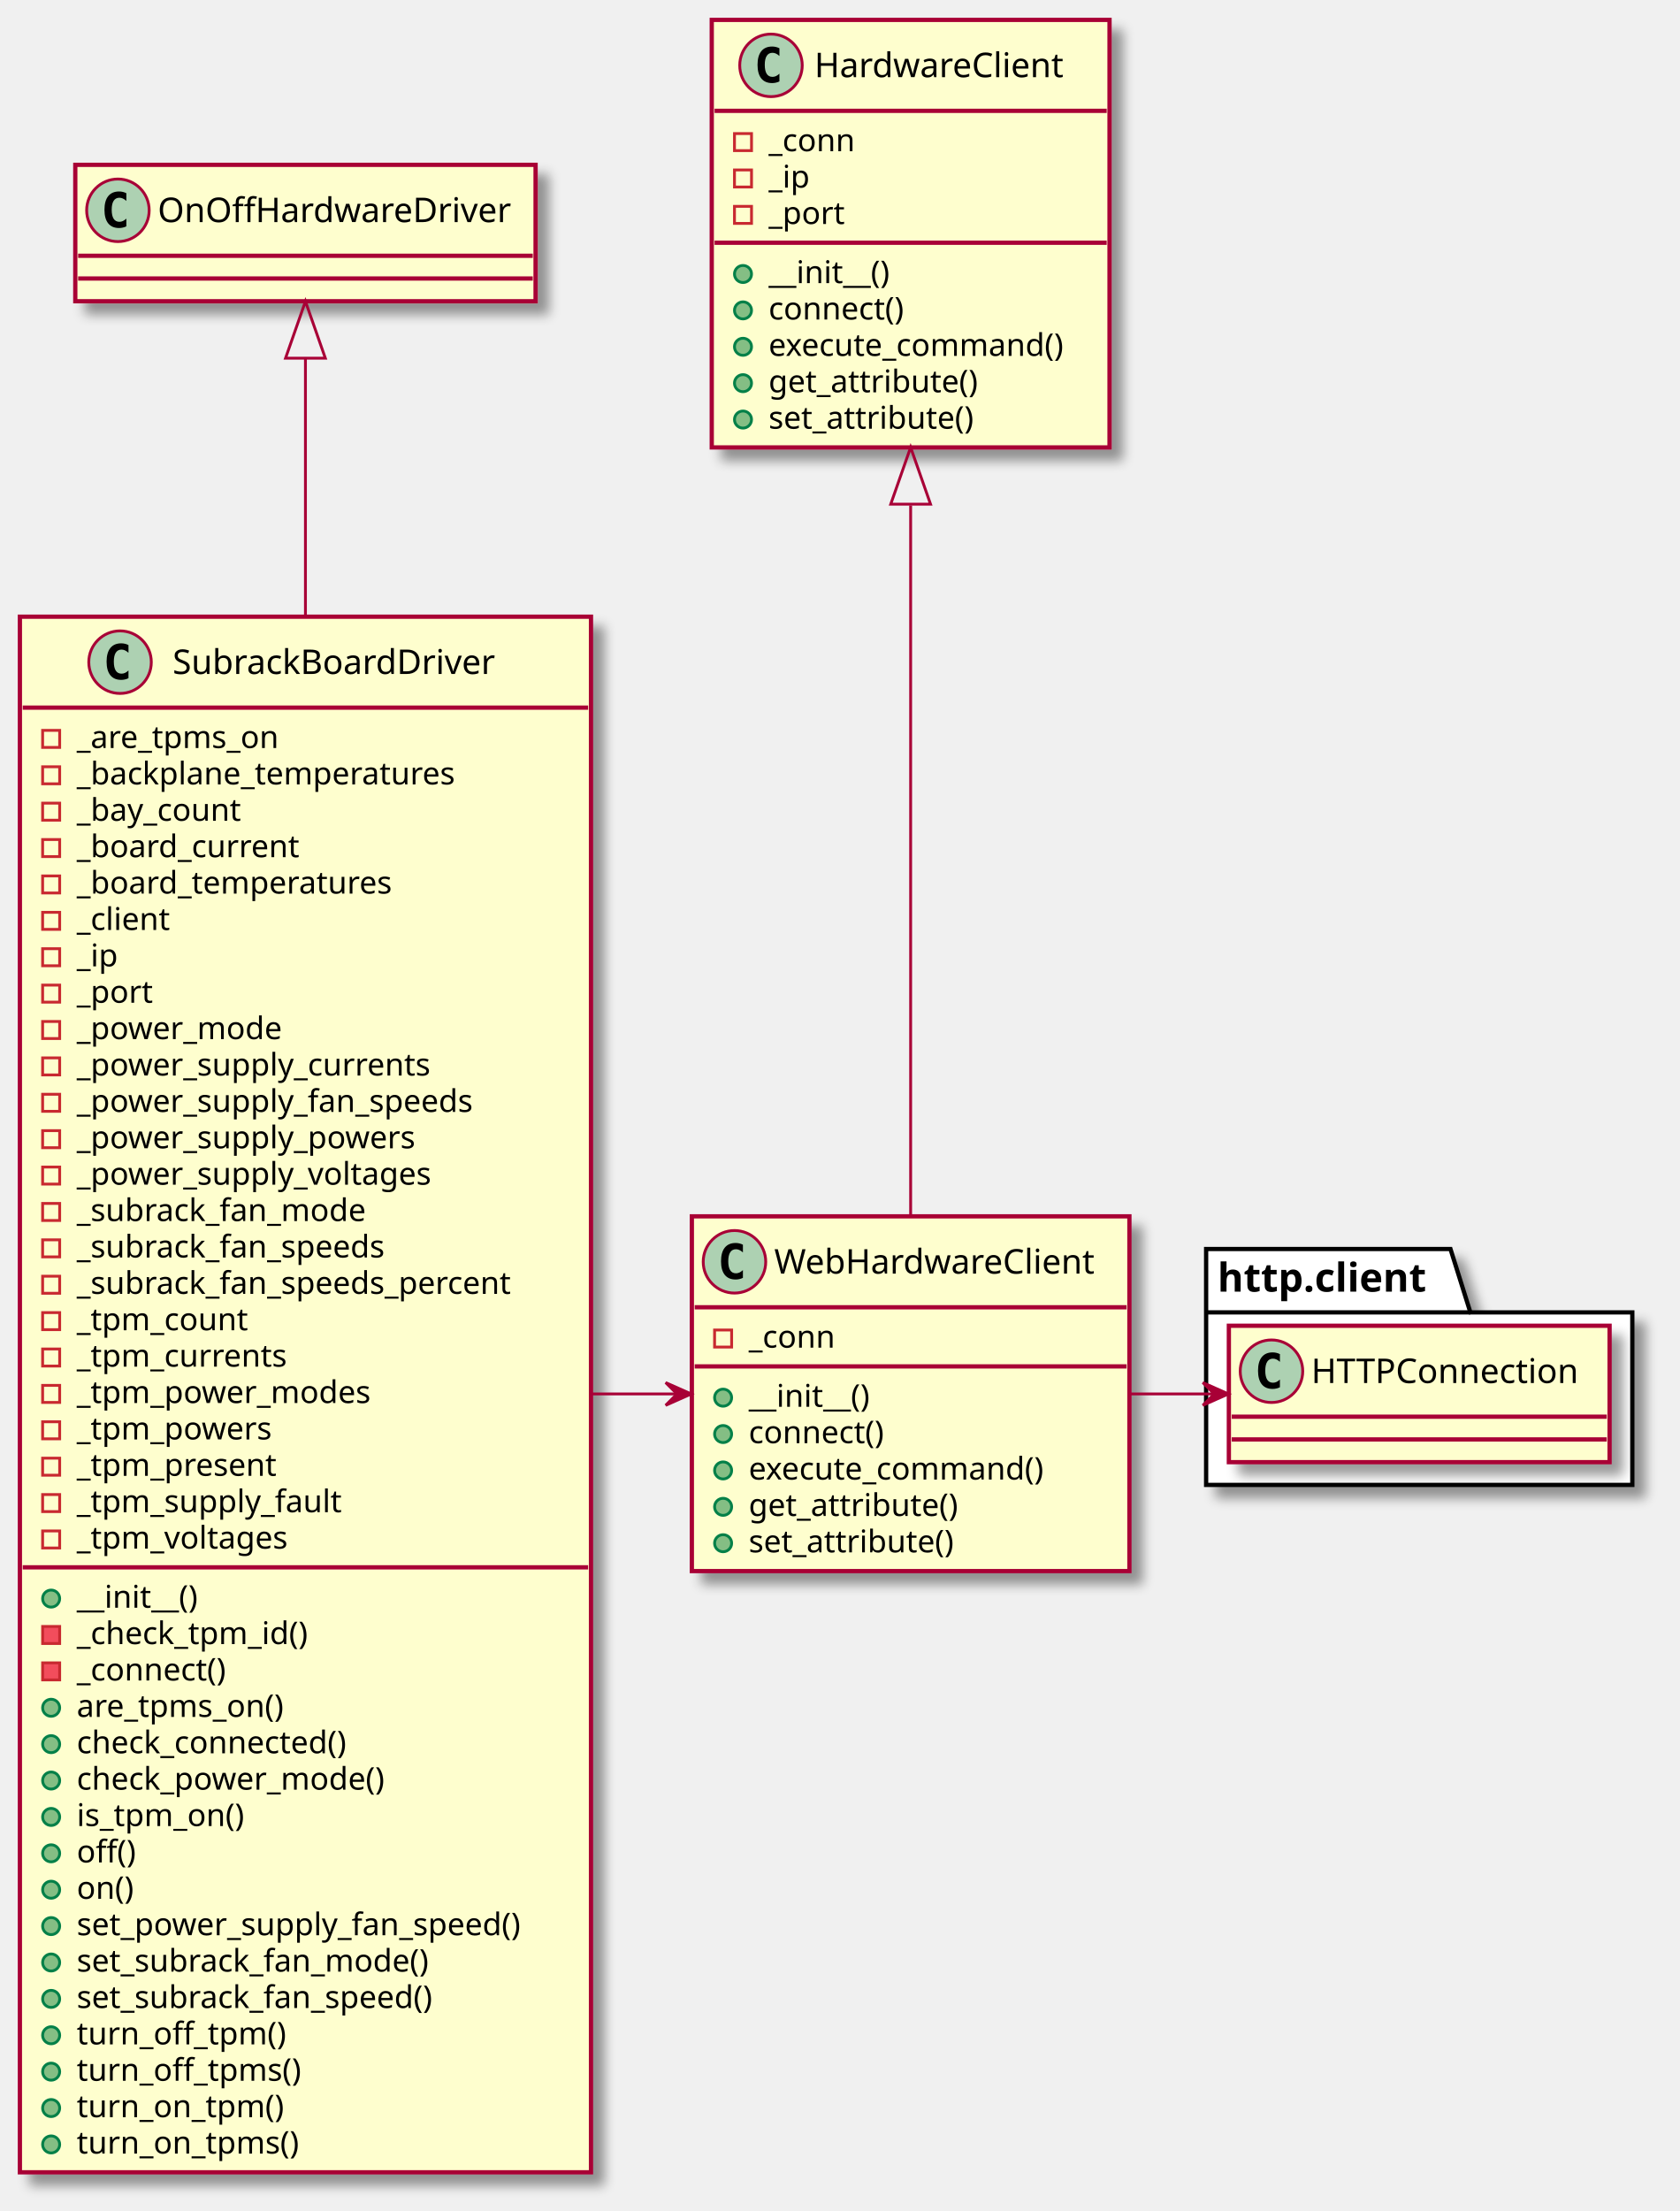
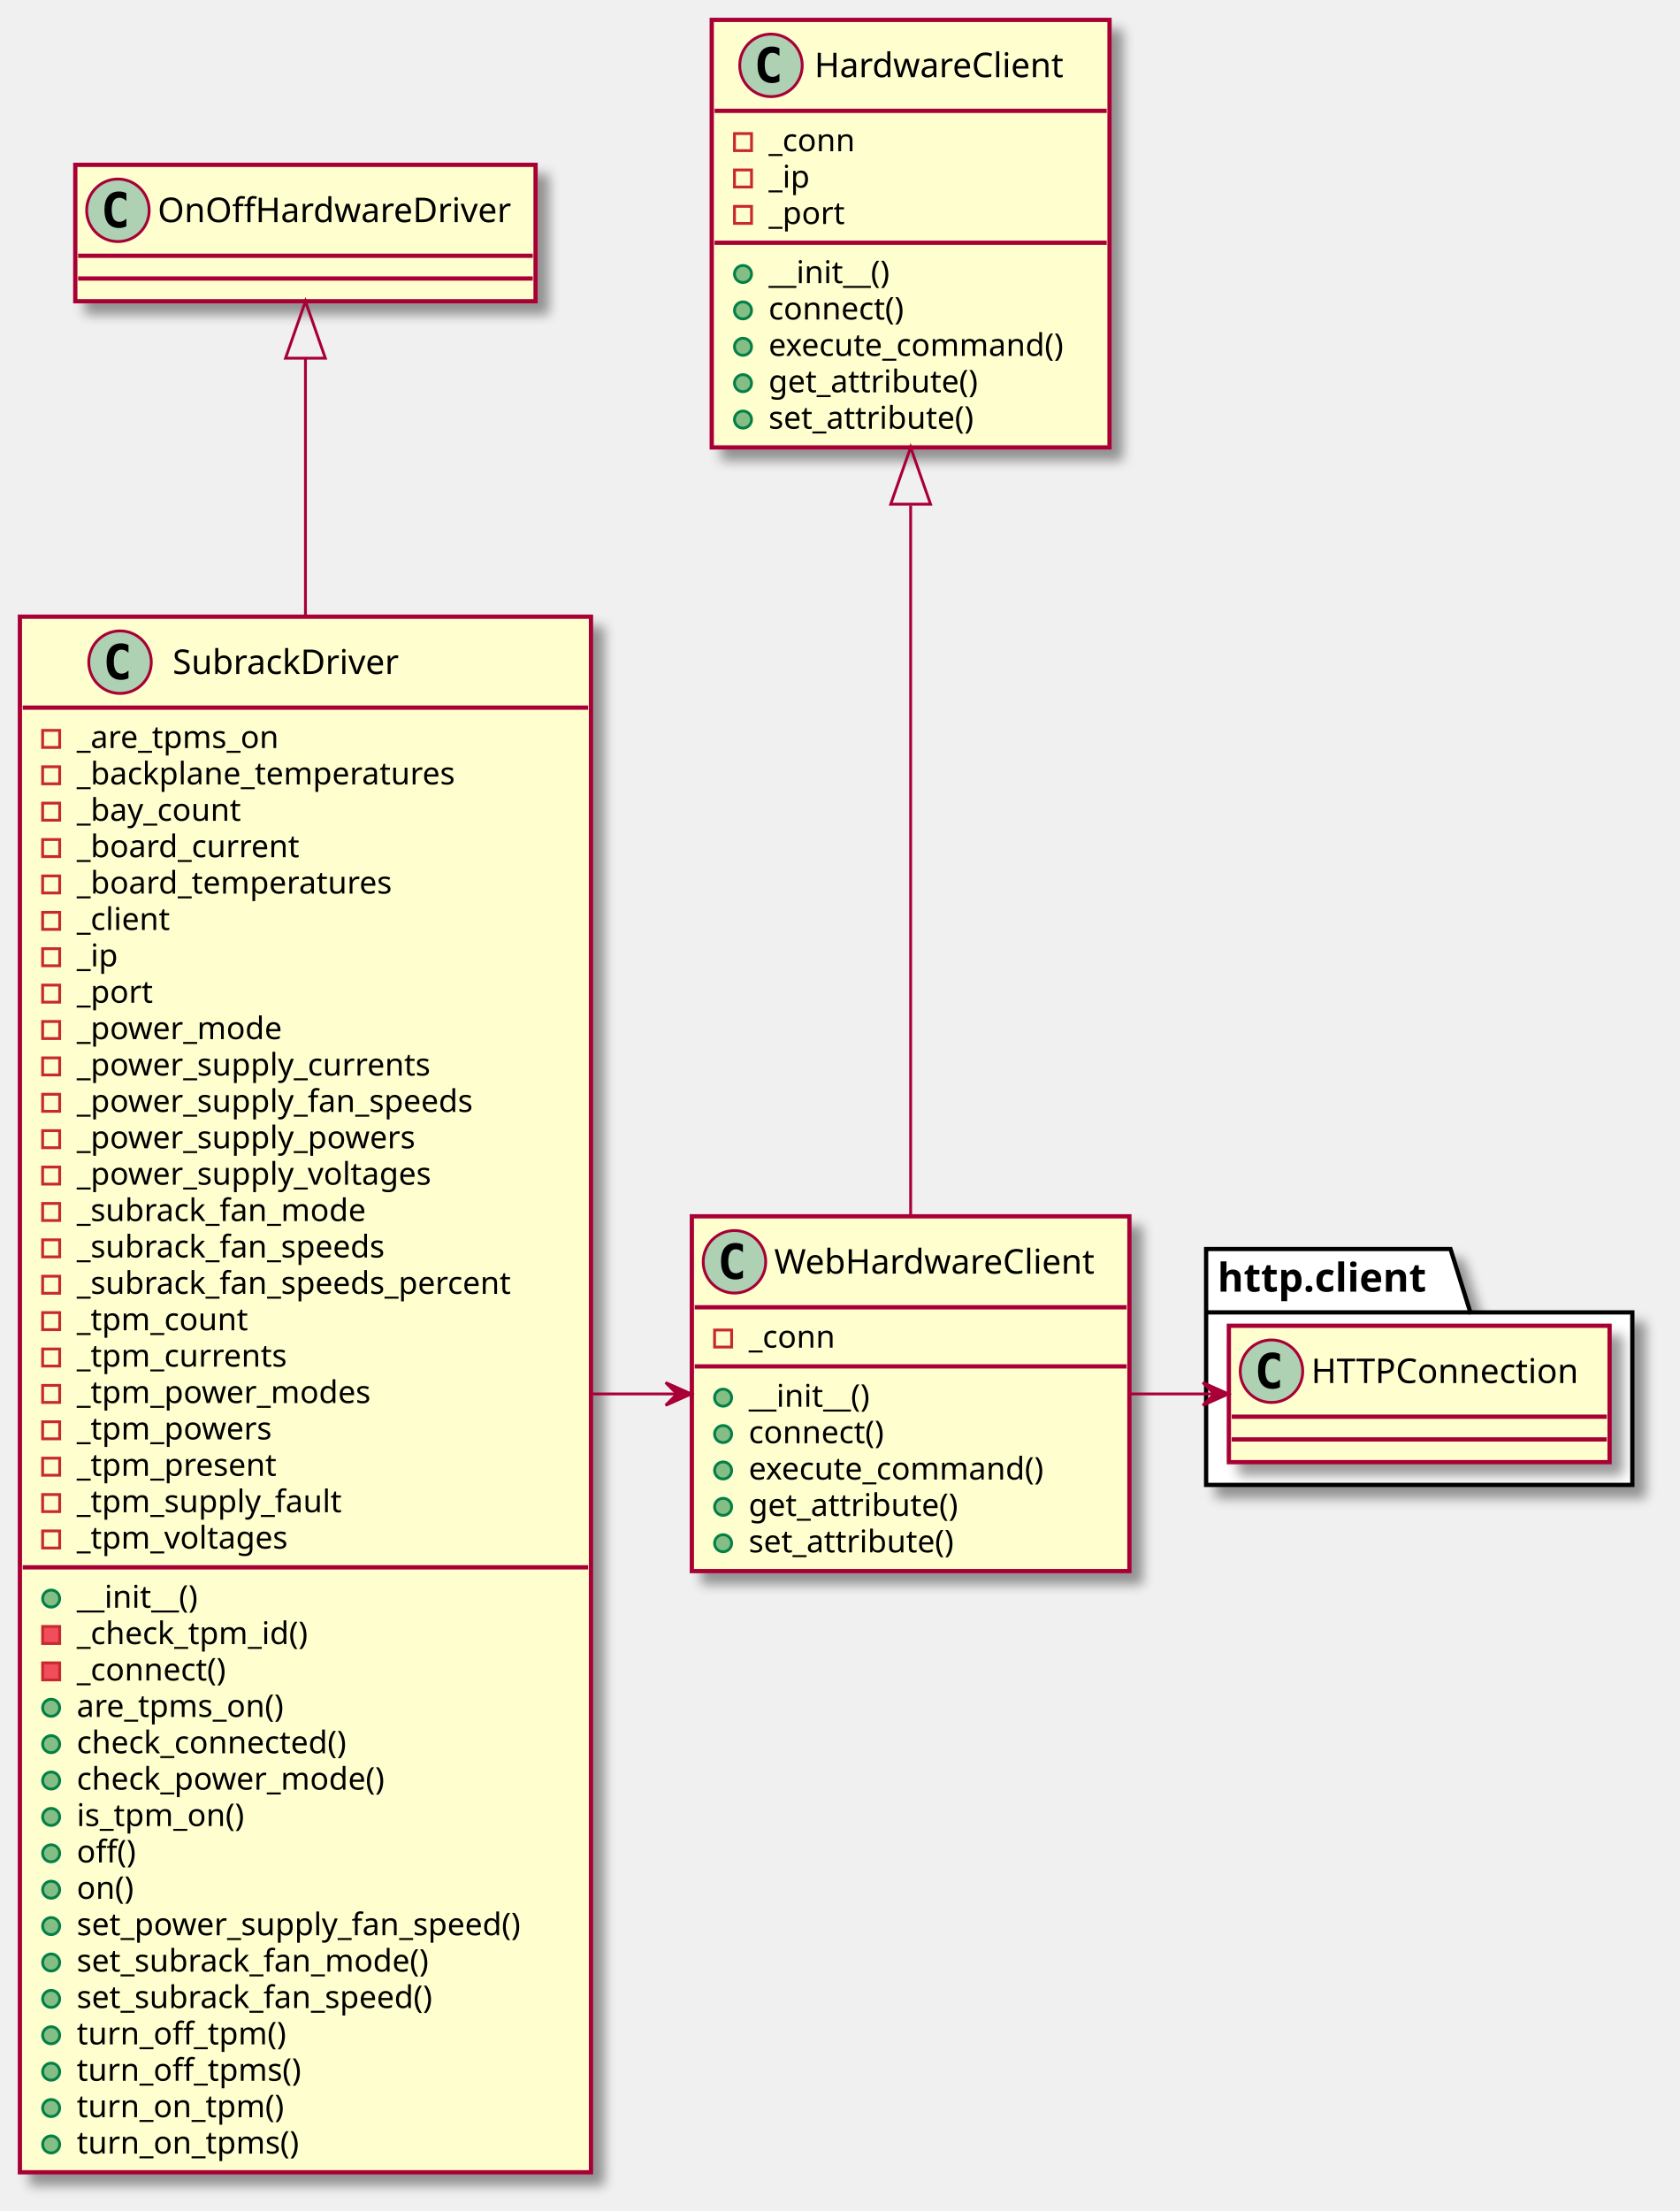
<svg xmlns="http://www.w3.org/2000/svg" contentScriptType="application/ecmascript" contentStyleType="text/css" height="778px" preserveAspectRatio="none" style="width:591px;height:778px;" version="1.1" viewBox="0 0 591 778" width="591px" zoomAndPan="magnify">
  <defs>
    <filter height="300%" id="f1nz4j5hxzn5n3" width="300%" x="-1" y="-1">
      <feGaussianBlur result="blurOut" stdDeviation="2.0" />
      <feColorMatrix in="blurOut" result="blurOut2" type="matrix" values="0 0 0 0 0 0 0 0 0 0 0 0 0 0 0 0 0 0 .4 0" />
      <feOffset dx="4.0" dy="4.0" in="blurOut2" result="blurOut3" />
      <feBlend in="SourceGraphic" in2="blurOut3" mode="normal" />
    </filter>
  </defs>
  <g>
    <polygon fill="#FFFFFF" filter="url(#f1nz4j5hxzn5n3)" points="424.5,439.5,510.5,439.5,517.5,461.797,574.5,461.797,574.5,522.5,424.5,522.5,424.5,439.5" style="stroke:#000000;stroke-width:1.5;" />
    <line style="stroke:#000000;stroke-width:1.5;" x1="424.5" x2="517.5" y1="461.797" y2="461.797" />
    <text fill="#000000" font-family="sans-serif" font-size="14" font-weight="bold" lengthAdjust="spacingAndGlyphs" textLength="80" x="428.5" y="454.495">http.client</text>
    <rect codeLine="22" fill="#FEFECE" filter="url(#f1nz4j5hxzn5n3)" height="48" id="http.client.HTTPConnection" style="stroke:#A80036;stroke-width:1.5;" width="134" x="432.5" y="466.5" />
    <ellipse cx="447.5" cy="482.5" fill="#ADD1B2" rx="11" ry="11" style="stroke:#A80036;stroke-width:1.0;" />
    <path d="M450.469,488.141 Q449.891,488.438 449.25,488.578 Q448.609,488.734 447.906,488.734 Q445.406,488.734 444.078,487.094 Q442.766,485.438 442.766,482.312 Q442.766,479.188 444.078,477.531 Q445.406,475.875 447.906,475.875 Q448.609,475.875 449.25,476.031 Q449.906,476.188 450.469,476.484 L450.469,479.203 Q449.844,478.625 449.25,478.359 Q448.656,478.078 448.031,478.078 Q446.688,478.078 446,479.156 Q445.312,480.219 445.312,482.312 Q445.312,484.406 446,485.484 Q446.688,486.547 448.031,486.547 Q448.656,486.547 449.25,486.281 Q449.844,486 450.469,485.422 L450.469,488.141 Z " fill="#000000" />
    <text fill="#000000" font-family="sans-serif" font-size="12" lengthAdjust="spacingAndGlyphs" textLength="102" x="461.5" y="486.654">HTTPConnection</text>
    <line style="stroke:#A80036;stroke-width:1.5;" x1="433.5" x2="565.5" y1="498.5" y2="498.5" />
    <line style="stroke:#A80036;stroke-width:1.5;" x1="433.5" x2="565.5" y1="506.5" y2="506.5" />
    <rect codeLine="1" fill="#FEFECE" filter="url(#f1nz4j5hxzn5n3)" height="150.438" id="HardwareClient" style="stroke:#A80036;stroke-width:1.5;" width="140" x="250.5" y="7" />
    <ellipse cx="271.35" cy="23" fill="#ADD1B2" rx="11" ry="11" style="stroke:#A80036;stroke-width:1.0;" />
    <path d="M274.319,28.641 Q273.741,28.938 273.1,29.078 Q272.459,29.234 271.756,29.234 Q269.256,29.234 267.928,27.594 Q266.616,25.938 266.616,22.812 Q266.616,19.688 267.928,18.031 Q269.256,16.375 271.756,16.375 Q272.459,16.375 273.1,16.531 Q273.756,16.688 274.319,16.984 L274.319,19.703 Q273.694,19.125 273.1,18.859 Q272.506,18.578 271.881,18.578 Q270.538,18.578 269.85,19.656 Q269.163,20.719 269.163,22.812 Q269.163,24.906 269.85,25.984 Q270.538,27.047 271.881,27.047 Q272.506,27.047 273.1,26.781 Q273.694,26.5 274.319,25.922 L274.319,28.641 Z " fill="#000000" />
    <text fill="#000000" font-family="sans-serif" font-size="12" lengthAdjust="spacingAndGlyphs" textLength="95" x="286.65" y="27.154">HardwareClient</text>
    <line style="stroke:#A80036;stroke-width:1.5;" x1="251.5" x2="389.5" y1="39" y2="39" />
    <rect fill="none" height="6" style="stroke:#C82930;stroke-width:1.0;" width="6" x="258.5" y="47" />
    <text fill="#000000" font-family="sans-serif" font-size="11" lengthAdjust="spacingAndGlyphs" textLength="33" x="270.5" y="53.21">_conn</text>
    <rect fill="none" height="6" style="stroke:#C82930;stroke-width:1.0;" width="6" x="258.5" y="59.805" />
    <text fill="#000000" font-family="sans-serif" font-size="11" lengthAdjust="spacingAndGlyphs" textLength="16" x="270.5" y="66.015">_ip</text>
    <rect fill="none" height="6" style="stroke:#C82930;stroke-width:1.0;" width="6" x="258.5" y="72.609" />
    <text fill="#000000" font-family="sans-serif" font-size="11" lengthAdjust="spacingAndGlyphs" textLength="29" x="270.5" y="78.82">_port</text>
    <line style="stroke:#A80036;stroke-width:1.5;" x1="251.5" x2="389.5" y1="85.414" y2="85.414" />
    <ellipse cx="261.5" cy="96.414" fill="#84BE84" rx="3" ry="3" style="stroke:#038048;stroke-width:1.0;" />
    <text fill="#000000" font-family="sans-serif" font-size="11" lengthAdjust="spacingAndGlyphs" textLength="49" x="270.5" y="99.624">__init__()</text>
    <ellipse cx="261.5" cy="109.219" fill="#84BE84" rx="3" ry="3" style="stroke:#038048;stroke-width:1.0;" />
    <text fill="#000000" font-family="sans-serif" font-size="11" lengthAdjust="spacingAndGlyphs" textLength="52" x="270.5" y="112.429">connect()</text>
    <ellipse cx="261.5" cy="122.023" fill="#84BE84" rx="3" ry="3" style="stroke:#038048;stroke-width:1.0;" />
    <text fill="#000000" font-family="sans-serif" font-size="11" lengthAdjust="spacingAndGlyphs" textLength="114" x="270.5" y="125.234">execute_command()</text>
    <ellipse cx="261.5" cy="134.828" fill="#84BE84" rx="3" ry="3" style="stroke:#038048;stroke-width:1.0;" />
    <text fill="#000000" font-family="sans-serif" font-size="11" lengthAdjust="spacingAndGlyphs" textLength="80" x="270.5" y="138.039">get_attribute()</text>
    <ellipse cx="261.5" cy="147.633" fill="#84BE84" rx="3" ry="3" style="stroke:#038048;stroke-width:1.0;" />
    <text fill="#000000" font-family="sans-serif" font-size="11" lengthAdjust="spacingAndGlyphs" textLength="80" x="270.5" y="150.843">set_attribute()</text>
    <rect codeLine="13" fill="#FEFECE" filter="url(#f1nz4j5hxzn5n3)" height="124.828" id="WebHardwareClient" style="stroke:#A80036;stroke-width:1.5;" width="154" x="243.5" y="428" />
    <ellipse cx="258.5" cy="444" fill="#ADD1B2" rx="11" ry="11" style="stroke:#A80036;stroke-width:1.0;" />
    <path d="M261.469,449.641 Q260.891,449.938 260.25,450.078 Q259.609,450.234 258.906,450.234 Q256.406,450.234 255.078,448.594 Q253.766,446.938 253.766,443.812 Q253.766,440.688 255.078,439.031 Q256.406,437.375 258.906,437.375 Q259.609,437.375 260.25,437.531 Q260.906,437.688 261.469,437.984 L261.469,440.703 Q260.844,440.125 260.25,439.859 Q259.656,439.578 259.031,439.578 Q257.688,439.578 257,440.656 Q256.312,441.719 256.312,443.812 Q256.312,445.906 257,446.984 Q257.688,448.047 259.031,448.047 Q259.656,448.047 260.25,447.781 Q260.844,447.5 261.469,446.922 L261.469,449.641 Z " fill="#000000" />
    <text fill="#000000" font-family="sans-serif" font-size="12" lengthAdjust="spacingAndGlyphs" textLength="122" x="272.5" y="448.154">WebHardwareClient</text>
    <line style="stroke:#A80036;stroke-width:1.5;" x1="244.5" x2="396.5" y1="460" y2="460" />
    <rect fill="none" height="6" style="stroke:#C82930;stroke-width:1.0;" width="6" x="251.5" y="468" />
    <text fill="#000000" font-family="sans-serif" font-size="11" lengthAdjust="spacingAndGlyphs" textLength="33" x="263.5" y="474.21">_conn</text>
    <line style="stroke:#A80036;stroke-width:1.5;" x1="244.5" x2="396.5" y1="480.805" y2="480.805" />
    <ellipse cx="254.5" cy="491.805" fill="#84BE84" rx="3" ry="3" style="stroke:#038048;stroke-width:1.0;" />
    <text fill="#000000" font-family="sans-serif" font-size="11" lengthAdjust="spacingAndGlyphs" textLength="49" x="263.5" y="495.015">__init__()</text>
    <ellipse cx="254.5" cy="504.609" fill="#84BE84" rx="3" ry="3" style="stroke:#038048;stroke-width:1.0;" />
    <text fill="#000000" font-family="sans-serif" font-size="11" lengthAdjust="spacingAndGlyphs" textLength="52" x="263.5" y="507.82">connect()</text>
    <ellipse cx="254.5" cy="517.414" fill="#84BE84" rx="3" ry="3" style="stroke:#038048;stroke-width:1.0;" />
    <text fill="#000000" font-family="sans-serif" font-size="11" lengthAdjust="spacingAndGlyphs" textLength="114" x="263.5" y="520.625">execute_command()</text>
    <ellipse cx="254.5" cy="530.219" fill="#84BE84" rx="3" ry="3" style="stroke:#038048;stroke-width:1.0;" />
    <text fill="#000000" font-family="sans-serif" font-size="11" lengthAdjust="spacingAndGlyphs" textLength="80" x="263.5" y="533.429">get_attribute()</text>
    <ellipse cx="254.5" cy="543.023" fill="#84BE84" rx="3" ry="3" style="stroke:#038048;stroke-width:1.0;" />
    <text fill="#000000" font-family="sans-serif" font-size="11" lengthAdjust="spacingAndGlyphs" textLength="80" x="263.5" y="546.234">set_attribute()</text>
    <rect codeLine="27" fill="#FEFECE" filter="url(#f1nz4j5hxzn5n3)" height="48" id="OnOffHardwareDriver" style="stroke:#A80036;stroke-width:1.5;" width="162" x="26.5" y="58" />
    <ellipse cx="41.5" cy="74" fill="#ADD1B2" rx="11" ry="11" style="stroke:#A80036;stroke-width:1.0;" />
    <path d="M44.469,79.641 Q43.891,79.938 43.25,80.078 Q42.609,80.234 41.906,80.234 Q39.406,80.234 38.078,78.594 Q36.766,76.938 36.766,73.812 Q36.766,70.688 38.078,69.031 Q39.406,67.375 41.906,67.375 Q42.609,67.375 43.25,67.531 Q43.906,67.688 44.469,67.984 L44.469,70.703 Q43.844,70.125 43.25,69.859 Q42.656,69.578 42.031,69.578 Q40.688,69.578 40,70.656 Q39.312,71.719 39.312,73.812 Q39.312,75.906 40,76.984 Q40.688,78.047 42.031,78.047 Q42.656,78.047 43.25,77.781 Q43.844,77.5 44.469,76.922 L44.469,79.641 Z " fill="#000000" />
    <text fill="#000000" font-family="sans-serif" font-size="12" lengthAdjust="spacingAndGlyphs" textLength="130" x="55.5" y="78.154">OnOffHardwareDriver</text>
    <line style="stroke:#A80036;stroke-width:1.5;" x1="27.5" x2="187.5" y1="90" y2="90" />
    <line style="stroke:#A80036;stroke-width:1.5;" x1="27.5" x2="187.5" y1="98" y2="98" />
-     <rect codeLine="32" fill="#FEFECE" filter="url(#f1nz4j5hxzn5n3)" height="547.383" id="SubrackBoardDriver" style="stroke:#A80036;stroke-width:1.5;" width="201" x="7" y="217" />
+     <rect codeLine="32" fill="#FEFECE" filter="url(#f1nz4j5hxzn5n3)" height="547.383" id="SubrackDriver" style="stroke:#A80036;stroke-width:1.5;" width="201" x="7" y="217" />
    <ellipse cx="42.25" cy="233" fill="#ADD1B2" rx="11" ry="11" style="stroke:#A80036;stroke-width:1.0;" />
    <path d="M45.219,238.641 Q44.641,238.938 44,239.078 Q43.359,239.234 42.656,239.234 Q40.156,239.234 38.828,237.594 Q37.516,235.938 37.516,232.812 Q37.516,229.688 38.828,228.031 Q40.156,226.375 42.656,226.375 Q43.359,226.375 44,226.531 Q44.656,226.688 45.219,226.984 L45.219,229.703 Q44.594,229.125 44,228.859 Q43.406,228.578 42.781,228.578 Q41.438,228.578 40.75,229.656 Q40.062,230.719 40.062,232.812 Q40.062,234.906 40.75,235.984 Q41.438,237.047 42.781,237.047 Q43.406,237.047 44,236.781 Q44.594,236.5 45.219,235.922 L45.219,238.641 Z " fill="#000000" />
-     <text fill="#000000" font-family="sans-serif" font-size="12" lengthAdjust="spacingAndGlyphs" textLength="124" x="60.75" y="237.154">SubrackBoardDriver</text>
+     <text fill="#000000" font-family="sans-serif" font-size="12" lengthAdjust="spacingAndGlyphs" textLength="124" x="60.75" y="237.154">SubrackDriver</text>
    <line style="stroke:#A80036;stroke-width:1.5;" x1="8" x2="207" y1="249" y2="249" />
    <rect fill="none" height="6" style="stroke:#C82930;stroke-width:1.0;" width="6" x="15" y="257" />
    <text fill="#000000" font-family="sans-serif" font-size="11" lengthAdjust="spacingAndGlyphs" textLength="80" x="27" y="263.21">_are_tpms_on</text>
    <rect fill="none" height="6" style="stroke:#C82930;stroke-width:1.0;" width="6" x="15" y="269.805" />
    <text fill="#000000" font-family="sans-serif" font-size="11" lengthAdjust="spacingAndGlyphs" textLength="147" x="27" y="276.015">_backplane_temperatures</text>
    <rect fill="none" height="6" style="stroke:#C82930;stroke-width:1.0;" width="6" x="15" y="282.609" />
    <text fill="#000000" font-family="sans-serif" font-size="11" lengthAdjust="spacingAndGlyphs" textLength="63" x="27" y="288.82">_bay_count</text>
    <rect fill="none" height="6" style="stroke:#C82930;stroke-width:1.0;" width="6" x="15" y="295.414" />
    <text fill="#000000" font-family="sans-serif" font-size="11" lengthAdjust="spacingAndGlyphs" textLength="86" x="27" y="301.625">_board_current</text>
    <rect fill="none" height="6" style="stroke:#C82930;stroke-width:1.0;" width="6" x="15" y="308.219" />
    <text fill="#000000" font-family="sans-serif" font-size="11" lengthAdjust="spacingAndGlyphs" textLength="123" x="27" y="314.429">_board_temperatures</text>
    <rect fill="none" height="6" style="stroke:#C82930;stroke-width:1.0;" width="6" x="15" y="321.023" />
    <text fill="#000000" font-family="sans-serif" font-size="11" lengthAdjust="spacingAndGlyphs" textLength="36" x="27" y="327.234">_client</text>
    <rect fill="none" height="6" style="stroke:#C82930;stroke-width:1.0;" width="6" x="15" y="333.828" />
    <text fill="#000000" font-family="sans-serif" font-size="11" lengthAdjust="spacingAndGlyphs" textLength="16" x="27" y="340.039">_ip</text>
    <rect fill="none" height="6" style="stroke:#C82930;stroke-width:1.0;" width="6" x="15" y="346.633" />
    <text fill="#000000" font-family="sans-serif" font-size="11" lengthAdjust="spacingAndGlyphs" textLength="29" x="27" y="352.843">_port</text>
    <rect fill="none" height="6" style="stroke:#C82930;stroke-width:1.0;" width="6" x="15" y="359.438" />
    <text fill="#000000" font-family="sans-serif" font-size="11" lengthAdjust="spacingAndGlyphs" textLength="79" x="27" y="365.648">_power_mode</text>
    <rect fill="none" height="6" style="stroke:#C82930;stroke-width:1.0;" width="6" x="15" y="372.242" />
    <text fill="#000000" font-family="sans-serif" font-size="11" lengthAdjust="spacingAndGlyphs" textLength="138" x="27" y="378.453">_power_supply_currents</text>
    <rect fill="none" height="6" style="stroke:#C82930;stroke-width:1.0;" width="6" x="15" y="385.047" />
    <text fill="#000000" font-family="sans-serif" font-size="11" lengthAdjust="spacingAndGlyphs" textLength="156" x="27" y="391.257">_power_supply_fan_speeds</text>
    <rect fill="none" height="6" style="stroke:#C82930;stroke-width:1.0;" width="6" x="15" y="397.852" />
    <text fill="#000000" font-family="sans-serif" font-size="11" lengthAdjust="spacingAndGlyphs" textLength="132" x="27" y="404.062">_power_supply_powers</text>
    <rect fill="none" height="6" style="stroke:#C82930;stroke-width:1.0;" width="6" x="15" y="410.656" />
    <text fill="#000000" font-family="sans-serif" font-size="11" lengthAdjust="spacingAndGlyphs" textLength="138" x="27" y="416.867">_power_supply_voltages</text>
    <rect fill="none" height="6" style="stroke:#C82930;stroke-width:1.0;" width="6" x="15" y="423.461" />
    <text fill="#000000" font-family="sans-serif" font-size="11" lengthAdjust="spacingAndGlyphs" textLength="113" x="27" y="429.671">_subrack_fan_mode</text>
    <rect fill="none" height="6" style="stroke:#C82930;stroke-width:1.0;" width="6" x="15" y="436.266" />
    <text fill="#000000" font-family="sans-serif" font-size="11" lengthAdjust="spacingAndGlyphs" textLength="123" x="27" y="442.476">_subrack_fan_speeds</text>
    <rect fill="none" height="6" style="stroke:#C82930;stroke-width:1.0;" width="6" x="15" y="449.07" />
    <text fill="#000000" font-family="sans-serif" font-size="11" lengthAdjust="spacingAndGlyphs" textLength="172" x="27" y="455.281">_subrack_fan_speeds_percent</text>
    <rect fill="none" height="6" style="stroke:#C82930;stroke-width:1.0;" width="6" x="15" y="461.875" />
    <text fill="#000000" font-family="sans-serif" font-size="11" lengthAdjust="spacingAndGlyphs" textLength="65" x="27" y="468.085">_tpm_count</text>
    <rect fill="none" height="6" style="stroke:#C82930;stroke-width:1.0;" width="6" x="15" y="474.68" />
    <text fill="#000000" font-family="sans-serif" font-size="11" lengthAdjust="spacingAndGlyphs" textLength="82" x="27" y="480.89">_tpm_currents</text>
    <rect fill="none" height="6" style="stroke:#C82930;stroke-width:1.0;" width="6" x="15" y="487.484" />
    <text fill="#000000" font-family="sans-serif" font-size="11" lengthAdjust="spacingAndGlyphs" textLength="114" x="27" y="493.695">_tpm_power_modes</text>
    <rect fill="none" height="6" style="stroke:#C82930;stroke-width:1.0;" width="6" x="15" y="500.289" />
    <text fill="#000000" font-family="sans-serif" font-size="11" lengthAdjust="spacingAndGlyphs" textLength="76" x="27" y="506.5">_tpm_powers</text>
    <rect fill="none" height="6" style="stroke:#C82930;stroke-width:1.0;" width="6" x="15" y="513.094" />
    <text fill="#000000" font-family="sans-serif" font-size="11" lengthAdjust="spacingAndGlyphs" textLength="78" x="27" y="519.304">_tpm_present</text>
    <rect fill="none" height="6" style="stroke:#C82930;stroke-width:1.0;" width="6" x="15" y="525.898" />
    <text fill="#000000" font-family="sans-serif" font-size="11" lengthAdjust="spacingAndGlyphs" textLength="102" x="27" y="532.109">_tpm_supply_fault</text>
    <rect fill="none" height="6" style="stroke:#C82930;stroke-width:1.0;" width="6" x="15" y="538.703" />
    <text fill="#000000" font-family="sans-serif" font-size="11" lengthAdjust="spacingAndGlyphs" textLength="82" x="27" y="544.914">_tpm_voltages</text>
    <line style="stroke:#A80036;stroke-width:1.5;" x1="8" x2="207" y1="551.508" y2="551.508" />
    <ellipse cx="18" cy="562.508" fill="#84BE84" rx="3" ry="3" style="stroke:#038048;stroke-width:1.0;" />
    <text fill="#000000" font-family="sans-serif" font-size="11" lengthAdjust="spacingAndGlyphs" textLength="49" x="27" y="565.718">__init__()</text>
    <rect fill="#F24D5C" height="6" style="stroke:#C82930;stroke-width:1.0;" width="6" x="15" y="572.312" />
    <text fill="#000000" font-family="sans-serif" font-size="11" lengthAdjust="spacingAndGlyphs" textLength="90" x="27" y="578.523">_check_tpm_id()</text>
    <rect fill="#F24D5C" height="6" style="stroke:#C82930;stroke-width:1.0;" width="6" x="15" y="585.117" />
    <text fill="#000000" font-family="sans-serif" font-size="11" lengthAdjust="spacingAndGlyphs" textLength="58" x="27" y="591.328">_connect()</text>
    <ellipse cx="18" cy="600.922" fill="#84BE84" rx="3" ry="3" style="stroke:#038048;stroke-width:1.0;" />
    <text fill="#000000" font-family="sans-serif" font-size="11" lengthAdjust="spacingAndGlyphs" textLength="82" x="27" y="604.132">are_tpms_on()</text>
    <ellipse cx="18" cy="613.727" fill="#84BE84" rx="3" ry="3" style="stroke:#038048;stroke-width:1.0;" />
    <text fill="#000000" font-family="sans-serif" font-size="11" lengthAdjust="spacingAndGlyphs" textLength="104" x="27" y="616.937">check_connected()</text>
    <ellipse cx="18" cy="626.531" fill="#84BE84" rx="3" ry="3" style="stroke:#038048;stroke-width:1.0;" />
    <text fill="#000000" font-family="sans-serif" font-size="11" lengthAdjust="spacingAndGlyphs" textLength="119" x="27" y="629.742">check_power_mode()</text>
    <ellipse cx="18" cy="639.336" fill="#84BE84" rx="3" ry="3" style="stroke:#038048;stroke-width:1.0;" />
    <text fill="#000000" font-family="sans-serif" font-size="11" lengthAdjust="spacingAndGlyphs" textLength="66" x="27" y="642.546">is_tpm_on()</text>
    <ellipse cx="18" cy="652.141" fill="#84BE84" rx="3" ry="3" style="stroke:#038048;stroke-width:1.0;" />
    <text fill="#000000" font-family="sans-serif" font-size="11" lengthAdjust="spacingAndGlyphs" textLength="23" x="27" y="655.351">off()</text>
    <ellipse cx="18" cy="664.945" fill="#84BE84" rx="3" ry="3" style="stroke:#038048;stroke-width:1.0;" />
    <text fill="#000000" font-family="sans-serif" font-size="11" lengthAdjust="spacingAndGlyphs" textLength="22" x="27" y="668.156">on()</text>
    <ellipse cx="18" cy="677.75" fill="#84BE84" rx="3" ry="3" style="stroke:#038048;stroke-width:1.0;" />
    <text fill="#000000" font-family="sans-serif" font-size="11" lengthAdjust="spacingAndGlyphs" textLength="175" x="27" y="680.96">set_power_supply_fan_speed()</text>
    <ellipse cx="18" cy="690.555" fill="#84BE84" rx="3" ry="3" style="stroke:#038048;stroke-width:1.0;" />
    <text fill="#000000" font-family="sans-serif" font-size="11" lengthAdjust="spacingAndGlyphs" textLength="139" x="27" y="693.765">set_subrack_fan_mode()</text>
    <ellipse cx="18" cy="703.359" fill="#84BE84" rx="3" ry="3" style="stroke:#038048;stroke-width:1.0;" />
    <text fill="#000000" font-family="sans-serif" font-size="11" lengthAdjust="spacingAndGlyphs" textLength="142" x="27" y="706.57">set_subrack_fan_speed()</text>
    <ellipse cx="18" cy="716.164" fill="#84BE84" rx="3" ry="3" style="stroke:#038048;stroke-width:1.0;" />
    <text fill="#000000" font-family="sans-serif" font-size="11" lengthAdjust="spacingAndGlyphs" textLength="80" x="27" y="719.375">turn_off_tpm()</text>
    <ellipse cx="18" cy="728.969" fill="#84BE84" rx="3" ry="3" style="stroke:#038048;stroke-width:1.0;" />
    <text fill="#000000" font-family="sans-serif" font-size="11" lengthAdjust="spacingAndGlyphs" textLength="87" x="27" y="732.179">turn_off_tpms()</text>
    <ellipse cx="18" cy="741.773" fill="#84BE84" rx="3" ry="3" style="stroke:#038048;stroke-width:1.0;" />
    <text fill="#000000" font-family="sans-serif" font-size="11" lengthAdjust="spacingAndGlyphs" textLength="79" x="27" y="744.984">turn_on_tpm()</text>
    <ellipse cx="18" cy="754.578" fill="#84BE84" rx="3" ry="3" style="stroke:#038048;stroke-width:1.0;" />
    <text fill="#000000" font-family="sans-serif" font-size="11" lengthAdjust="spacingAndGlyphs" textLength="86" x="27" y="757.789">turn_on_tpms()</text>
-     <path codeLine="75" d="M107.5,126.064 C107.5,150.043 107.5,181.921 107.5,216.875 " fill="none" id="OnOffHardwareDriver-backto-SubrackBoardDriver" style="stroke:#A80036;stroke-width:1.0;" />
+     <path codeLine="75" d="M107.5,126.064 C107.5,150.043 107.5,181.921 107.5,216.875 " fill="none" id="OnOffHardwareDriver-backto-SubrackDriver" style="stroke:#A80036;stroke-width:1.0;" />
    <polygon fill="none" points="100.5,126.028,107.5,106.028,114.5,126.028,100.5,126.028" style="stroke:#A80036;stroke-width:1.0;" />
    <path codeLine="76" d="M320.5,177.844 C320.5,255.024 320.5,361.283 320.5,427.911 " fill="none" id="HardwareClient-backto-WebHardwareClient" style="stroke:#A80036;stroke-width:1.0;" />
    <polygon fill="none" points="313.5,177.401,320.5,157.401,327.5,177.401,313.5,177.401" style="stroke:#A80036;stroke-width:1.0;" />
-     <path codeLine="77" d="M208.176,490.5 C218.139,490.5 228.103,490.5 238.067,490.5 " fill="none" id="SubrackBoardDriver-to-WebHardwareClient" style="stroke:#A80036;stroke-width:1.0;" />
+     <path codeLine="77" d="M208.176,490.5 C218.139,490.5 228.103,490.5 238.067,490.5 " fill="none" id="SubrackDriver-to-WebHardwareClient" style="stroke:#A80036;stroke-width:1.0;" />
    <polygon fill="#A80036" points="243.277,490.5,234.277,486.5,238.277,490.5,234.277,494.5,243.277,490.5" style="stroke:#A80036;stroke-width:1.0;" />
    <path codeLine="78" d="M427.206,490.5 C417.392,490.5 407.578,490.5 397.764,490.5 " fill="none" id="http.client.HTTPConnection-backto-WebHardwareClient" style="stroke:#A80036;stroke-width:1.0;" />
    <polygon fill="#A80036" points="432.338,490.5,423.338,486.5,427.338,490.5,423.338,494.5,432.338,490.5" style="stroke:#A80036;stroke-width:1.0;" />
  </g>
</svg>
